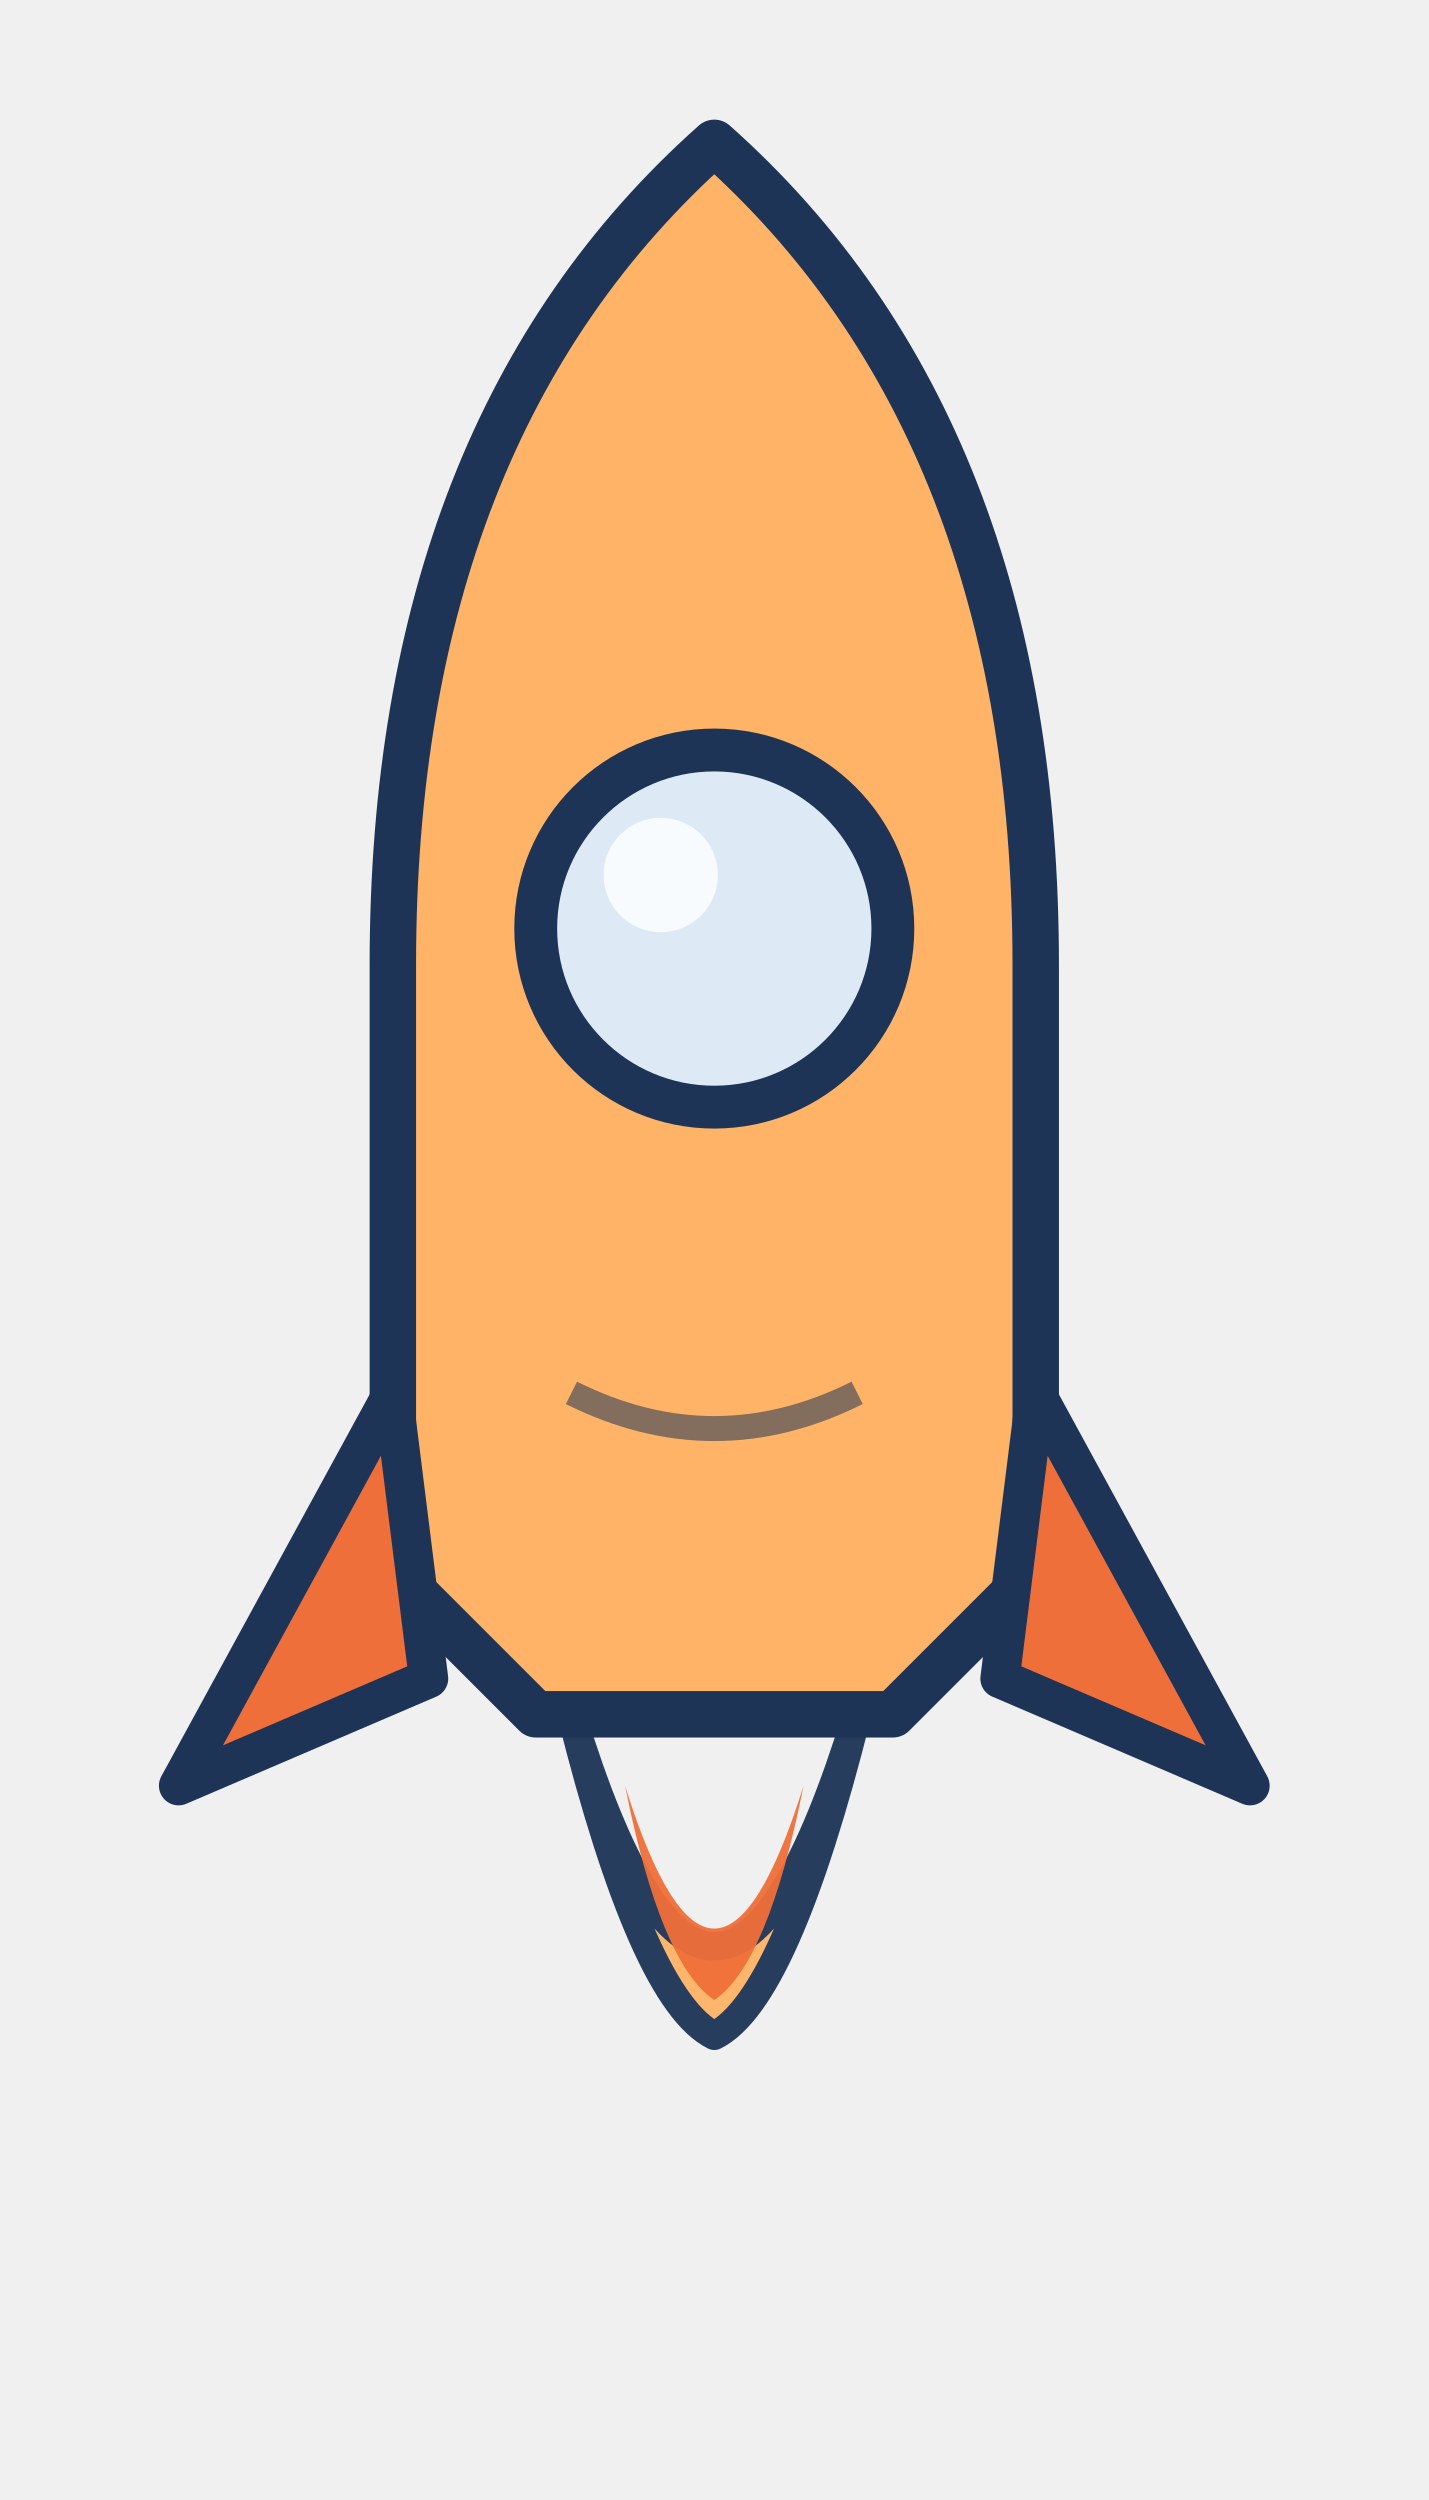
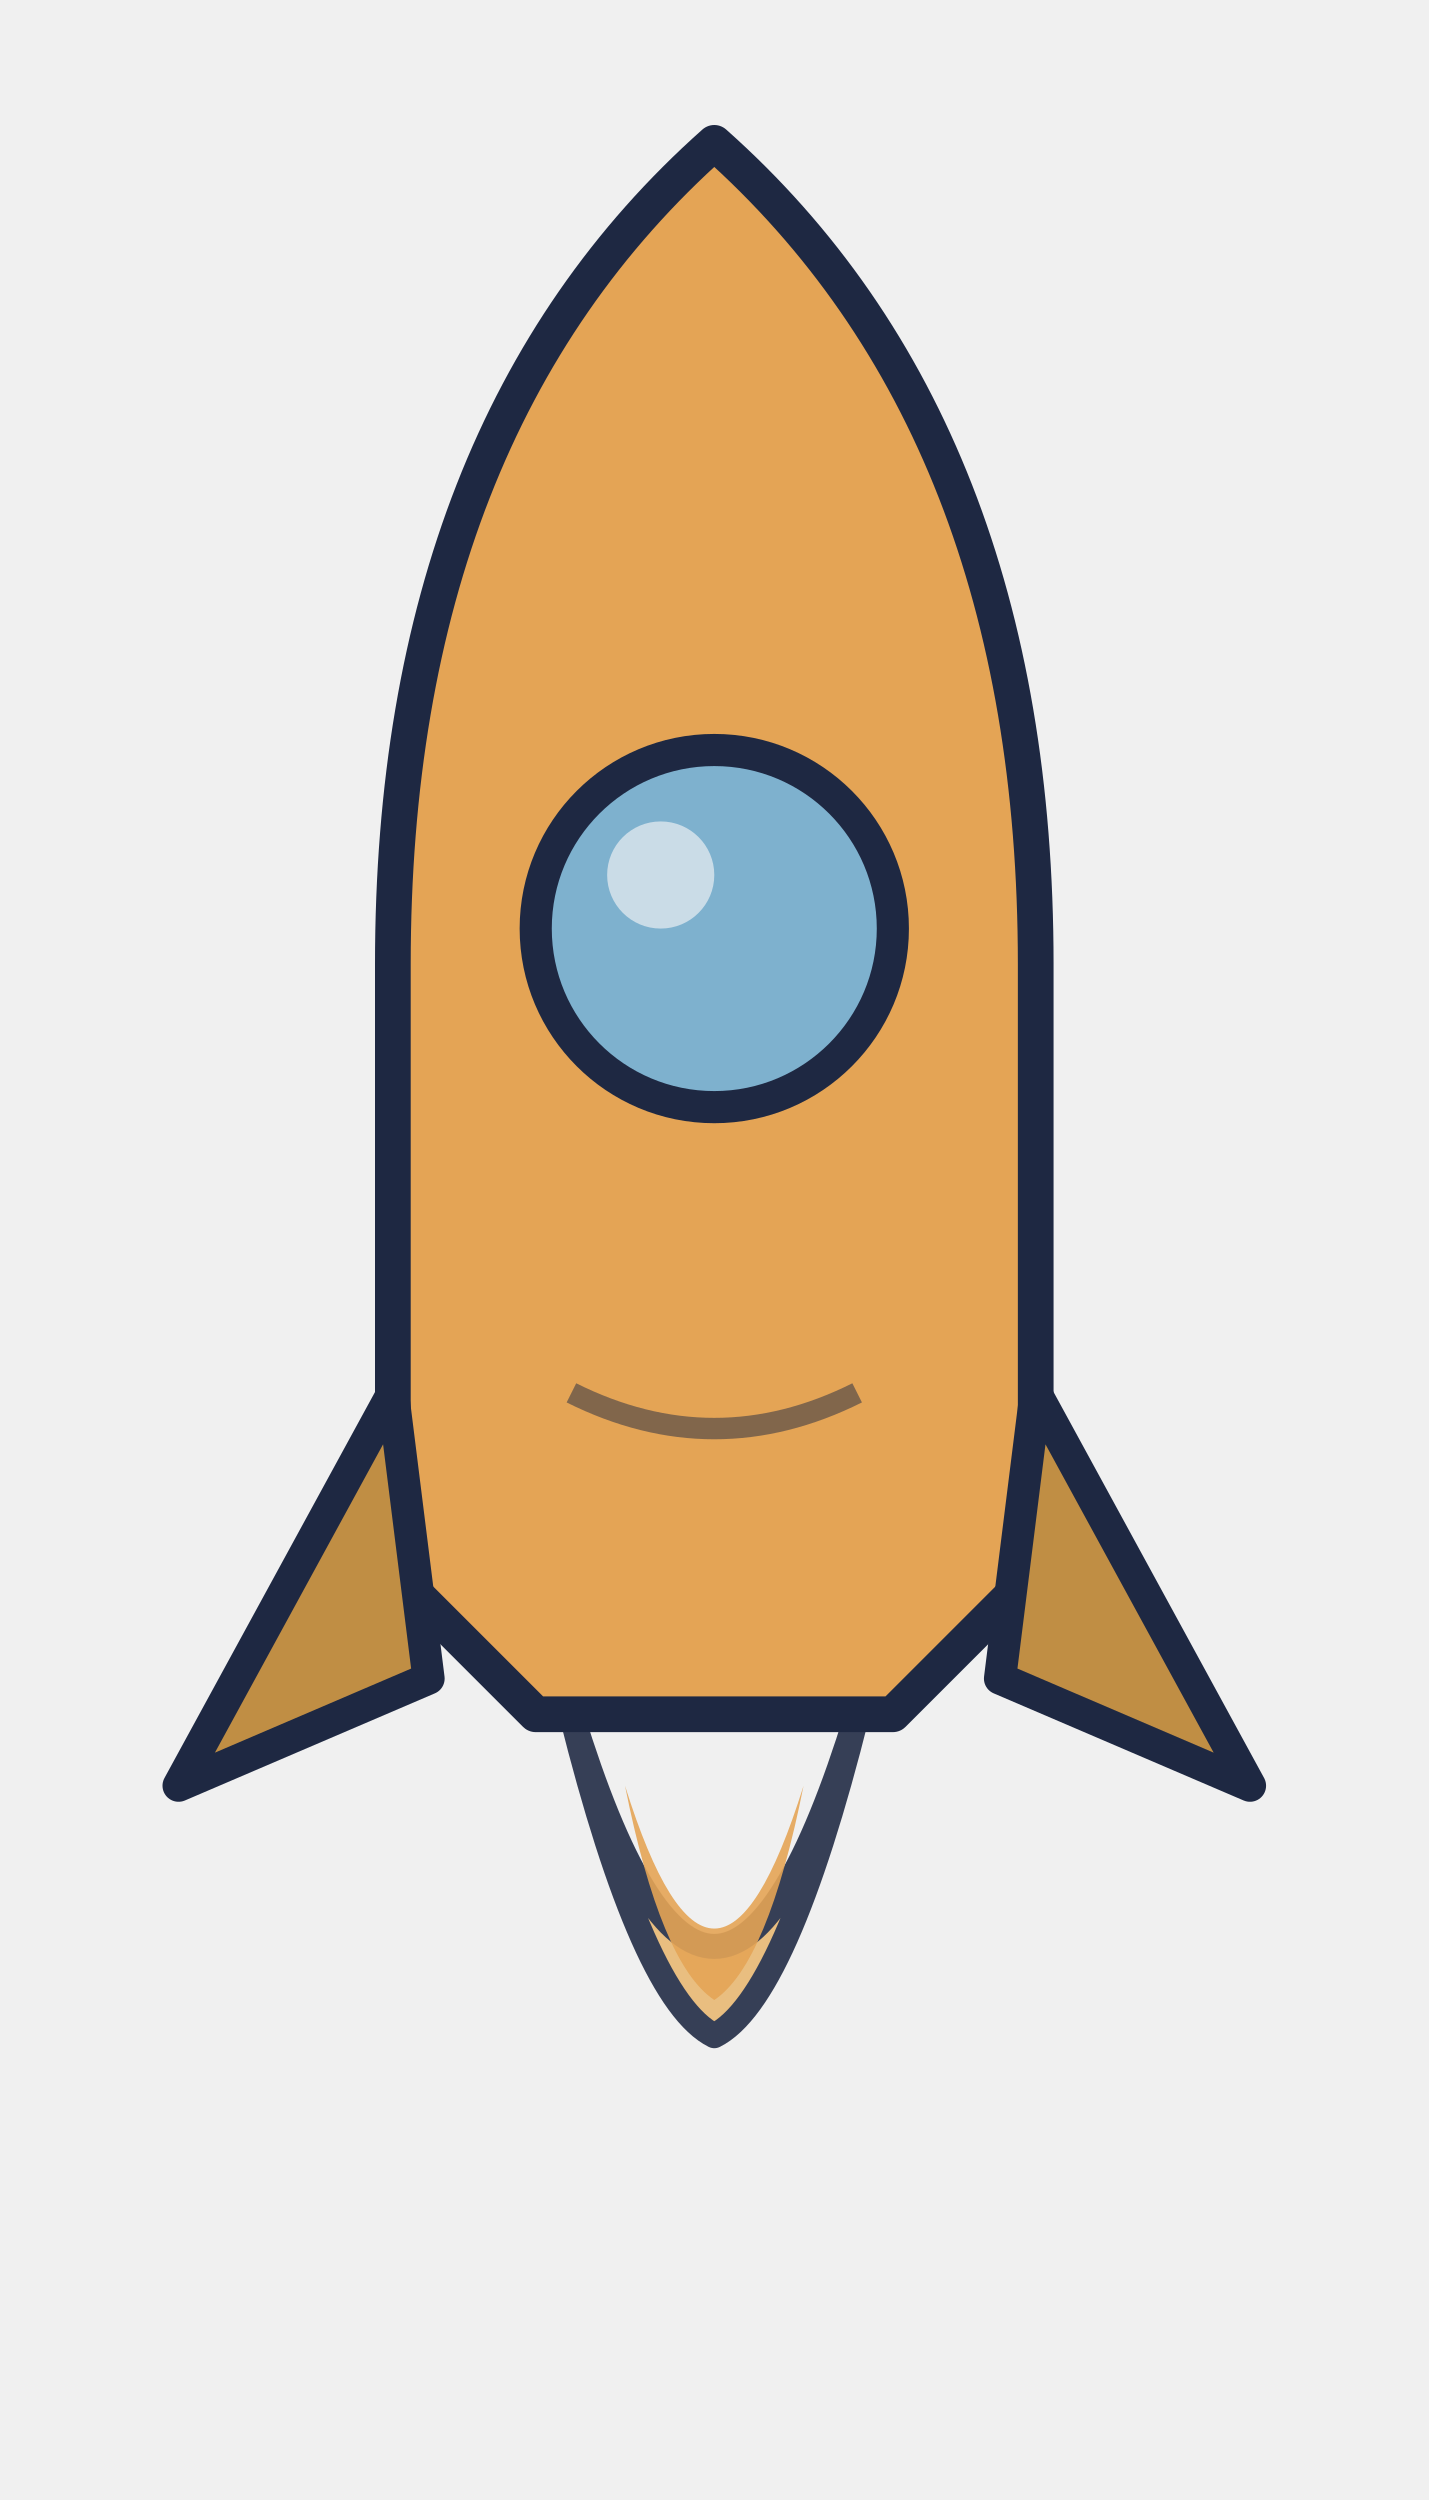
<svg xmlns="http://www.w3.org/2000/svg" viewBox="0 0 80 140" role="img" aria-label="Rocket">
-   <path d="M32 96 q8 26 16 0 q-4 16 -8 18 q-4 -2 -8 -18 z" fill="#FFB366" stroke="#1D3457" stroke-width="1.6" stroke-linejoin="round" opacity="0.95" />
-   <path d="M35 100 q5 16 10 0 q-2 10 -5 12 q-3 -2 -5 -12 z" fill="#EF6F3A" opacity="0.95" />
-   <path d="M40 8            q18 16 18 46            v34            l-8 8            l-20 0            l-8 -8            v-34            q0 -30 18 -46 z" fill="#FFB366" stroke="#1D3457" stroke-width="2.6" stroke-linejoin="round" />
-   <circle cx="40" cy="52" r="10" fill="#DDEAF6" stroke="#1D3457" stroke-width="2.4" />
-   <circle cx="37" cy="49" r="3.2" fill="#FFFFFF" opacity="0.8" />
-   <path d="M22 78 l-12 22 l14 -6 z" fill="#EF6F3A" stroke="#1D3457" stroke-width="2.2" stroke-linejoin="round" />
-   <path d="M58 78 l12 22 l-14 -6 z" fill="#EF6F3A" stroke="#1D3457" stroke-width="2.2" stroke-linejoin="round" />
-   <path d="M32 78 q8 4 16 0" stroke="#1D3457" stroke-width="1.4" fill="none" opacity="0.55" />
+   <path d="M32 96 q8 26 16 0 q-4 16 -8 18 q-4 -2 -8 -18 z" fill="#E8B871" stroke="#1E2842" stroke-width="1.4" stroke-linejoin="round" opacity="0.88" />
+   <path d="M35 100 q5 16 10 0 q-2 10 -5 12 q-3 -2 -5 -12 z" fill="#E4A455" opacity="0.9" />
+   <path d="M40 8            q18 16 18 46            v34            l-8 8            l-20 0            l-8 -8            v-34            q0 -30 18 -46 z" fill="#E4A455" stroke="#1E2842" stroke-width="2" stroke-linejoin="round" />
+   <circle cx="40" cy="52" r="10" fill="#7EB1CE" stroke="#1E2842" stroke-width="1.8" />
+   <circle cx="37" cy="49" r="3" fill="#DDE7EE" opacity="0.8" />
+   <path d="M22 78 l-12 22 l14 -6 z" fill="#C08E44" stroke="#1E2842" stroke-width="1.8" stroke-linejoin="round" />
+   <path d="M58 78 l12 22 l-14 -6 z" fill="#C08E44" stroke="#1E2842" stroke-width="1.8" stroke-linejoin="round" />
+   <path d="M32 78 q8 4 16 0" stroke="#1E2842" stroke-width="1.2" fill="none" opacity="0.5" />
</svg>
